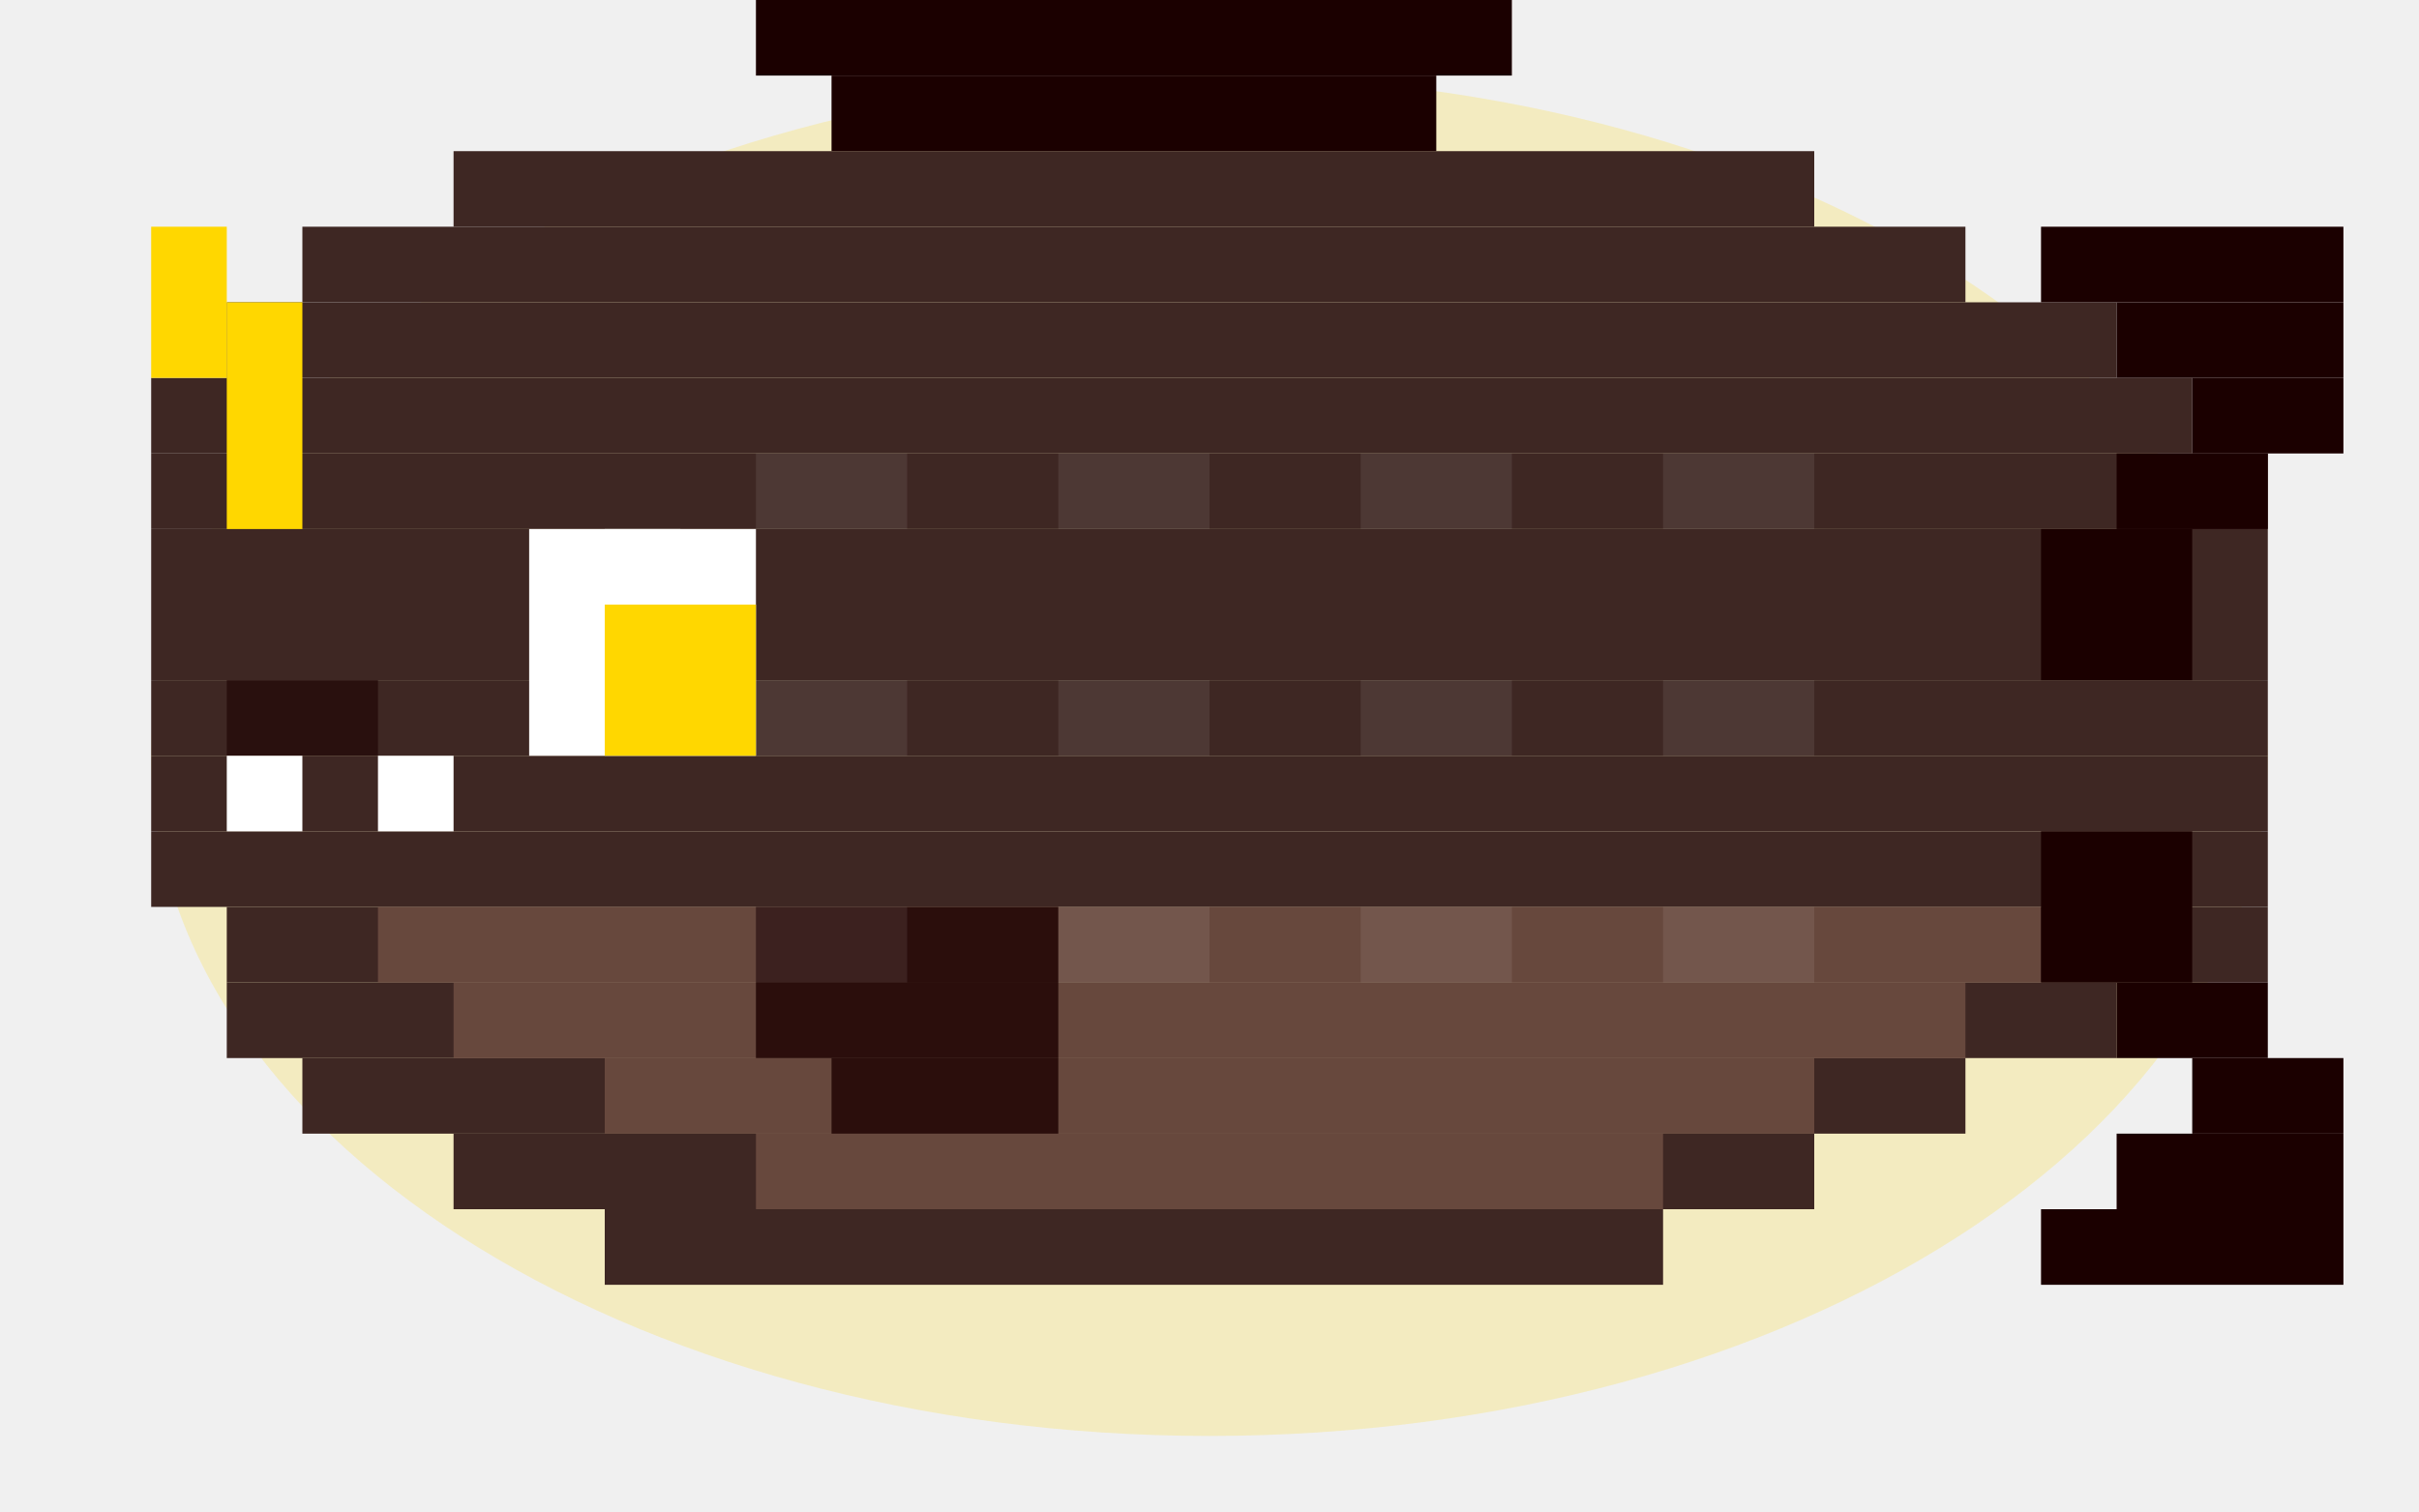
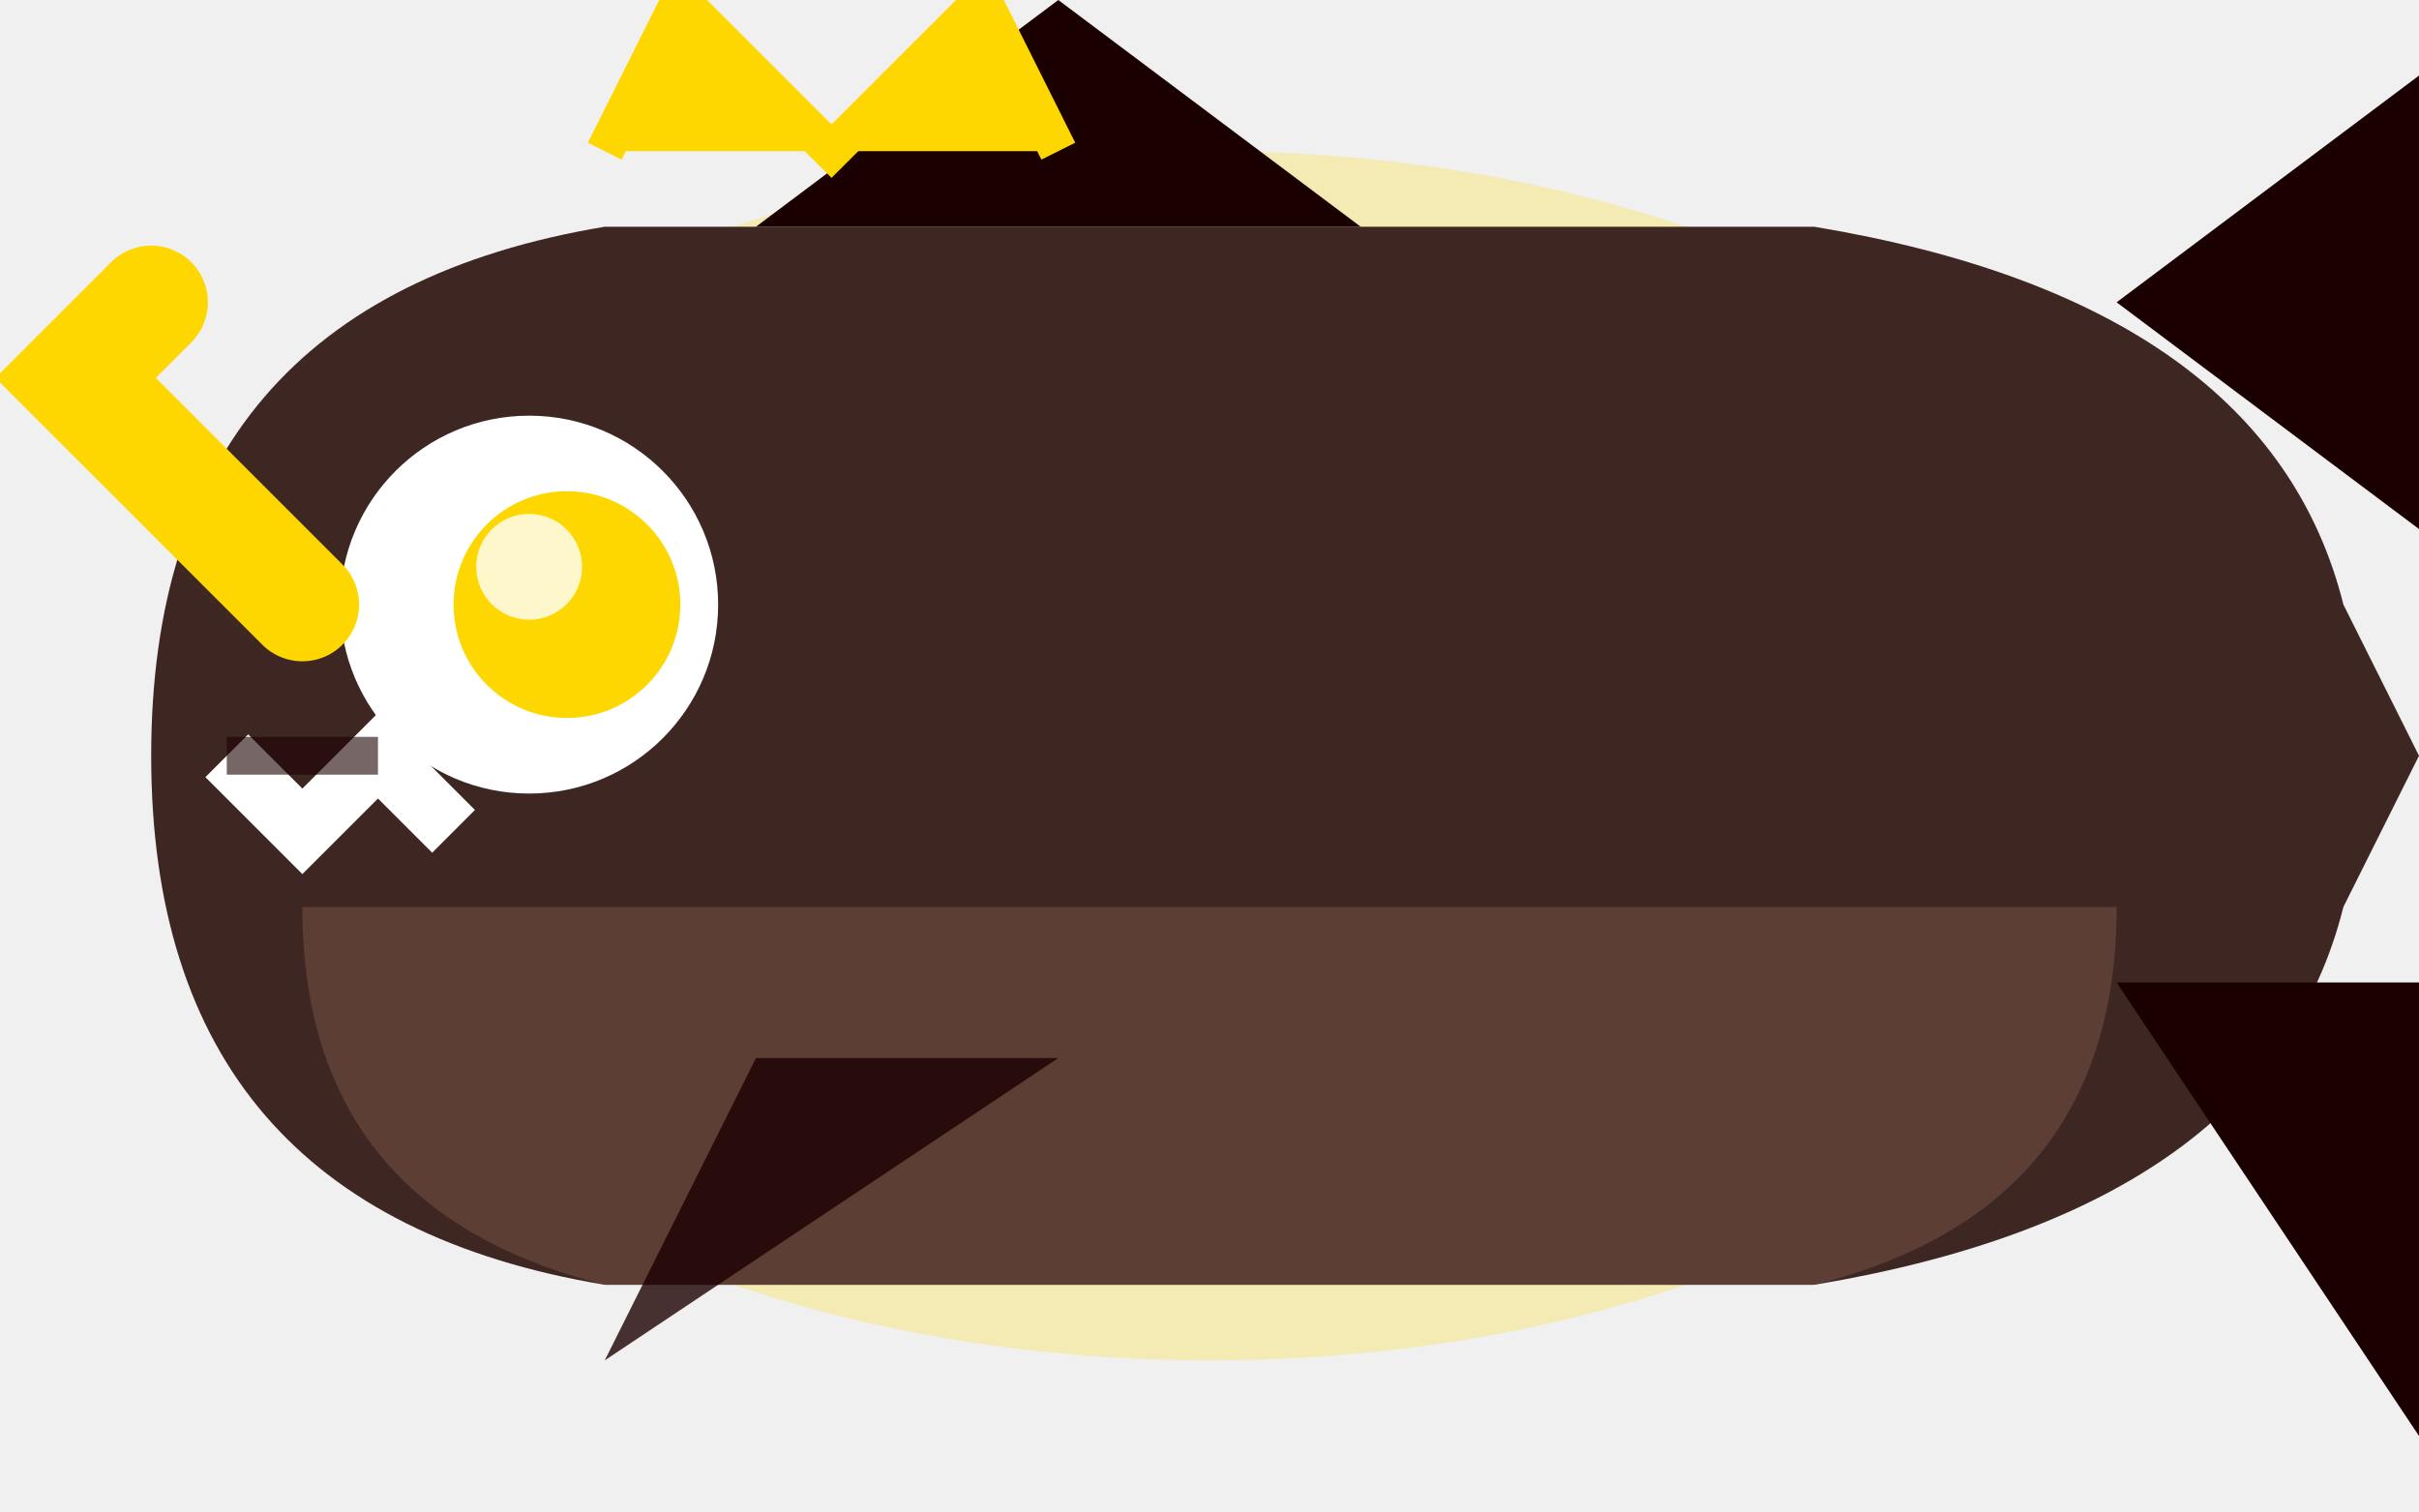
- <svg xmlns="http://www.w3.org/2000/svg" viewBox="0 0 32 20" width="64" height="40" style="image-rendering:pixelated">
-   <ellipse cx="16" cy="10" rx="14" ry="9" fill="#FFD700" opacity="0.2">
-     <animate attributeName="opacity" values="0.1;0.3;0.1" dur="2s" repeatCount="indefinite" />
+ <svg xmlns="http://www.w3.org/2000/svg" viewBox="0 0 32 20" width="64" height="40">
+   <ellipse cx="16" cy="10" rx="13" ry="8" fill="#FFD700" opacity="0.25">
+     <animate attributeName="opacity" values="0.15;0.35;0.15" dur="2s" repeatCount="indefinite" />
  </ellipse>
-   <rect x="6" y="2" width="18" height="1" fill="#3E2723" />
-   <rect x="4" y="3" width="22" height="1" fill="#3E2723" />
-   <rect x="3" y="4" width="25" height="1" fill="#3E2723" />
-   <rect x="2" y="5" width="27" height="1" fill="#3E2723" />
-   <rect x="2" y="6" width="28" height="1" fill="#3E2723" />
-   <rect x="2" y="7" width="28" height="1" fill="#3E2723" />
-   <rect x="2" y="8" width="28" height="1" fill="#3E2723" />
-   <rect x="2" y="9" width="28" height="1" fill="#3E2723" />
-   <rect x="2" y="10" width="28" height="1" fill="#3E2723" />
-   <rect x="2" y="11" width="28" height="1" fill="#3E2723" />
-   <rect x="3" y="12" width="27" height="1" fill="#3E2723" />
-   <rect x="3" y="13" width="25" height="1" fill="#3E2723" />
-   <rect x="4" y="14" width="22" height="1" fill="#3E2723" />
-   <rect x="6" y="15" width="18" height="1" fill="#3E2723" />
-   <rect x="8" y="16" width="14" height="1" fill="#3E2723" />
-   <rect x="5" y="12" width="22" height="1" fill="#795548" opacity="0.7" />
-   <rect x="6" y="13" width="20" height="1" fill="#795548" opacity="0.7" />
-   <rect x="8" y="14" width="16" height="1" fill="#795548" opacity="0.7" />
-   <rect x="10" y="15" width="12" height="1" fill="#795548" opacity="0.7" />
-   <rect x="27" y="3" width="4" height="1" fill="#1B0000" />
-   <rect x="28" y="4" width="3" height="1" fill="#1B0000" />
-   <rect x="29" y="5" width="2" height="1" fill="#1B0000" />
-   <rect x="28" y="6" width="2" height="1" fill="#1B0000" />
-   <rect x="27" y="7" width="2" height="2" fill="#1B0000" />
-   <rect x="27" y="11" width="2" height="2" fill="#1B0000" />
-   <rect x="28" y="13" width="2" height="1" fill="#1B0000" />
-   <rect x="29" y="14" width="2" height="1" fill="#1B0000" />
-   <rect x="28" y="15" width="3" height="1" fill="#1B0000" />
-   <rect x="27" y="16" width="4" height="1" fill="#1B0000" />
-   <rect x="10" y="0" width="10" height="1" fill="#1B0000" />
-   <rect x="11" y="1" width="8" height="1" fill="#1B0000" />
-   <rect x="10" y="12" width="4" height="2" fill="#1B0000" opacity="0.8" />
-   <rect x="11" y="14" width="3" height="1" fill="#1B0000" opacity="0.8" />
-   <rect x="7" y="7" width="3" height="3" fill="white" />
-   <rect x="8" y="8" width="2" height="2" fill="#FFD700" />
-   <rect x="8" y="7" width="1" height="1" fill="white" opacity="0.8" />
-   <rect x="3" y="9" width="2" height="1" fill="#1B0000" opacity="0.6" />
-   <rect x="3" y="10" width="1" height="1" fill="white" />
-   <rect x="5" y="10" width="1" height="1" fill="white" />
-   <rect x="3" y="4" width="1" height="3" fill="#FFD700" />
-   <rect x="2" y="3" width="1" height="2" fill="#FFD700" />
-   <rect x="10" y="6" width="2" height="1" fill="white" opacity="0.08" />
-   <rect x="14" y="6" width="2" height="1" fill="white" opacity="0.08" />
-   <rect x="18" y="6" width="2" height="1" fill="white" opacity="0.08" />
-   <rect x="22" y="6" width="2" height="1" fill="white" opacity="0.08" />
-   <rect x="10" y="9" width="2" height="1" fill="white" opacity="0.08" />
-   <rect x="14" y="9" width="2" height="1" fill="white" opacity="0.08" />
-   <rect x="18" y="9" width="2" height="1" fill="white" opacity="0.08" />
-   <rect x="22" y="9" width="2" height="1" fill="white" opacity="0.08" />
-   <rect x="10" y="12" width="2" height="1" fill="white" opacity="0.08" />
-   <rect x="14" y="12" width="2" height="1" fill="white" opacity="0.08" />
-   <rect x="18" y="12" width="2" height="1" fill="white" opacity="0.08" />
-   <rect x="22" y="12" width="2" height="1" fill="white" opacity="0.08" />
+   <path d="M2,10 Q2,4 8,3 L24,3 Q30,4 31,8 L32,10 L31,12 Q30,16 24,17 L8,17 Q2,16 2,10 Z" fill="#3E2723" />
+   <path d="M4,12 L28,12 Q28,16 24,17 L8,17 Q4,16 4,12 Z" fill="#795548" opacity="0.5" />
+   <path d="M28,4 L32,1 L32,7 Z" fill="#1B0000" />
+   <path d="M28,13 L32,19 L32,13 Z" fill="#1B0000" />
+   <path d="M10,3 L14,0 L18,3 Z" fill="#1B0000" />
+   <path d="M10,14 L8,18 L14,14 Z" fill="#1B0000" opacity="0.8" />
+   <circle cx="7" cy="8" r="2.5" fill="white" />
+   <circle cx="7.5" cy="8" r="1.5" fill="#FFD700" />
+   <circle cx="7" cy="7.5" r="0.7" fill="white" opacity="0.8" />
+   <path d="M3,10 L4,11 L5,10 L6,11" fill="none" stroke="white" stroke-width="0.8" />
+   <path d="M4,8 L1,5 L2,4" fill="none" stroke="#FFD700" stroke-width="1.5" stroke-linecap="round" />
+   <path d="M8,2 L9,0 L11,2 L13,0 L14,2" fill="#FFD700" stroke="#FFD700" stroke-width="0.5" />
+   <line x1="3" y1="10" x2="5" y2="10" stroke="#1B0000" stroke-width="0.5" opacity="0.6" />
</svg>
